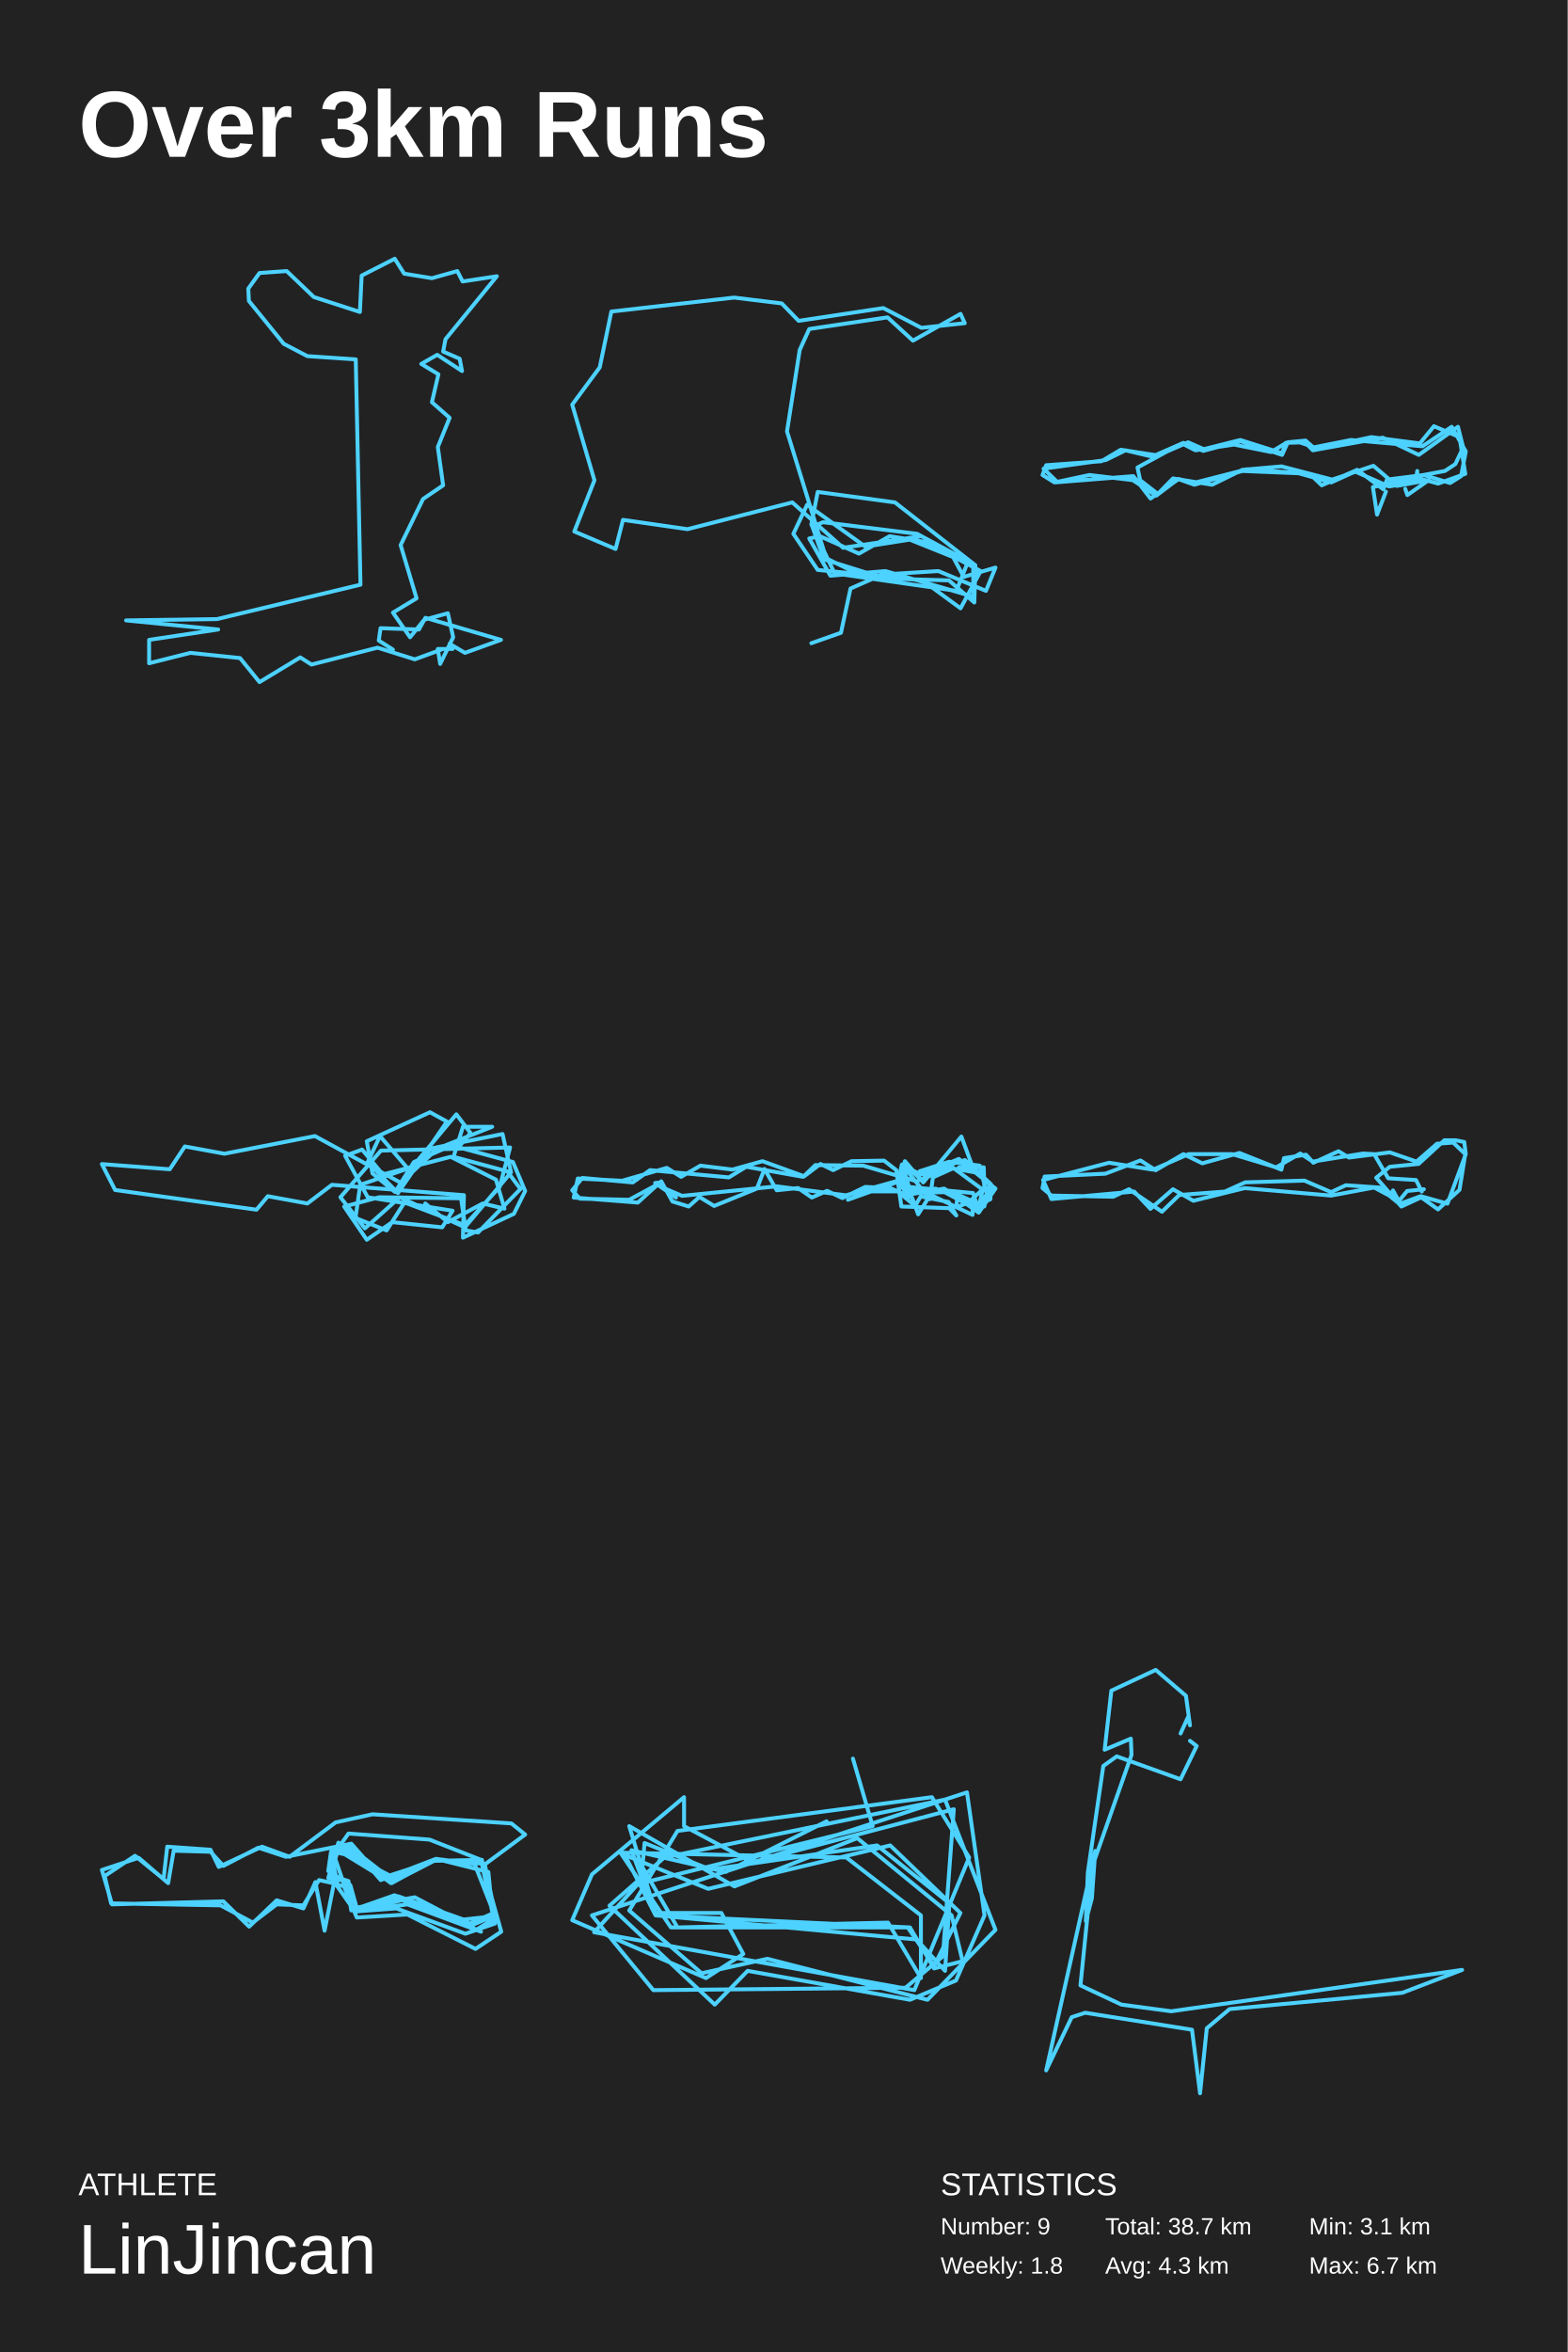
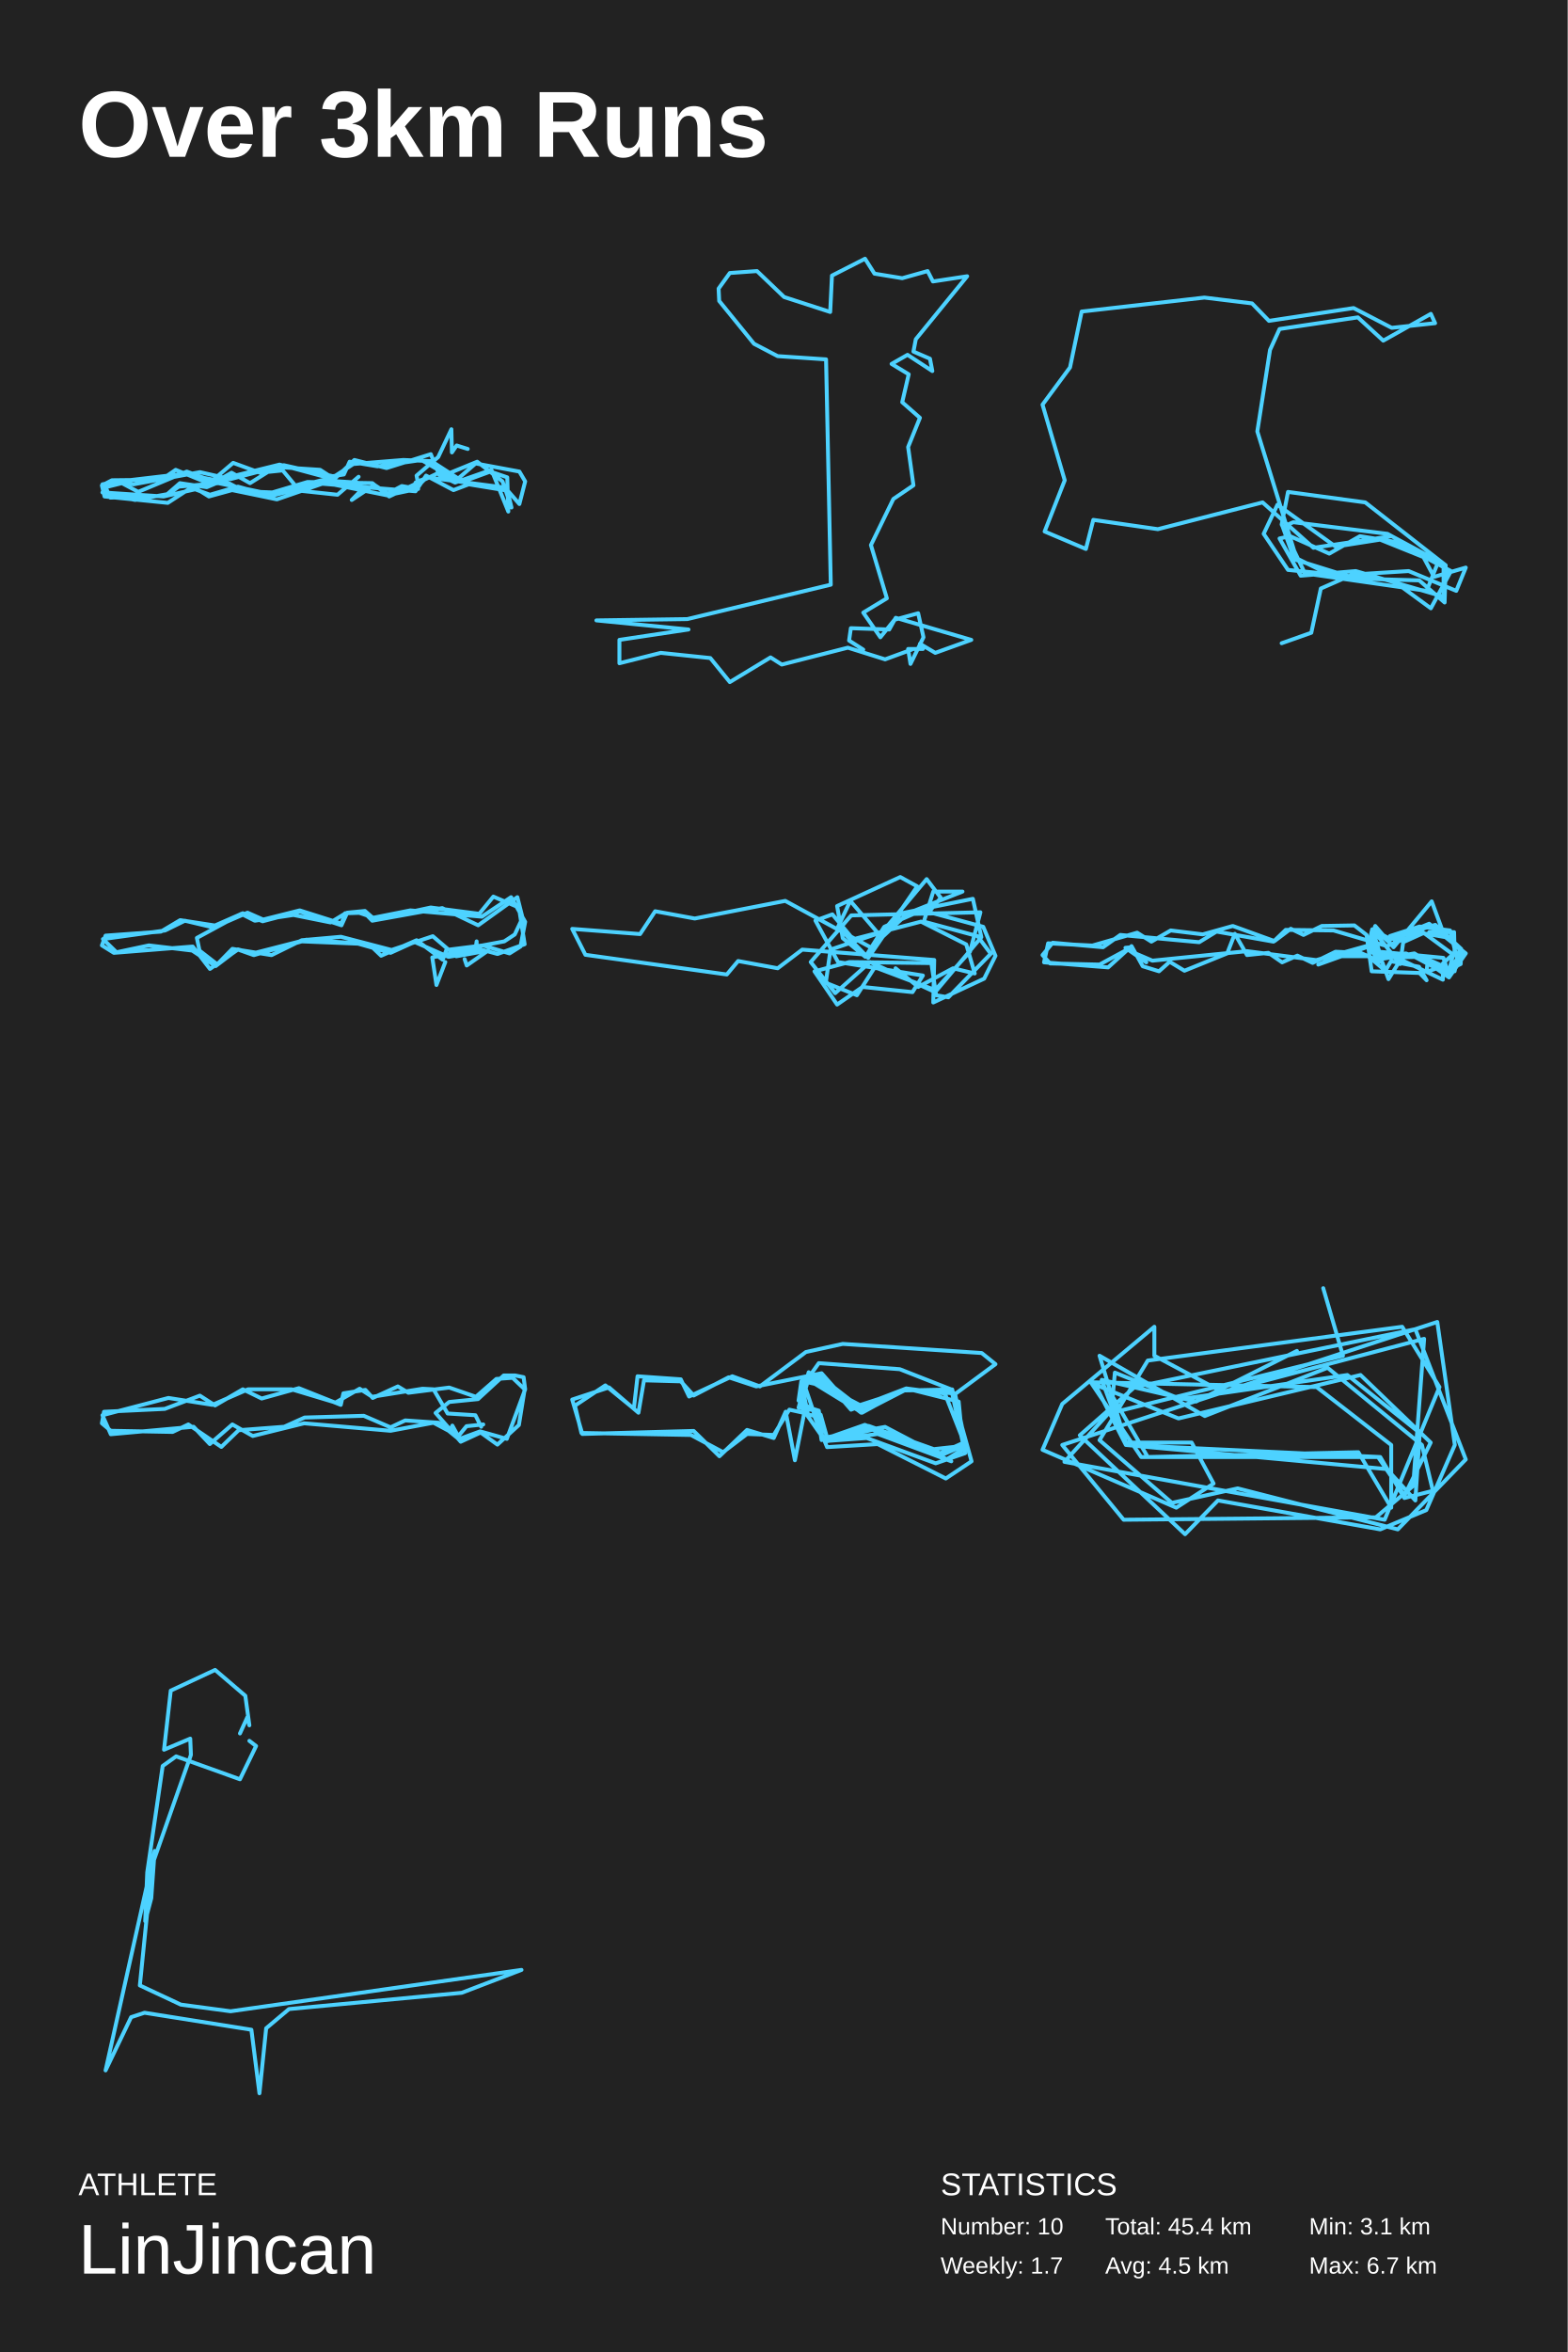
<svg xmlns="http://www.w3.org/2000/svg" baseProfile="full" height="300mm" version="1.1" viewBox="0,0,200,300" width="200mm">
  <defs />
  <rect fill="#222222" height="300" width="200" x="0" y="0" />
  <text fill="#FFFFFF" style="font-size:12px; font-family:Arial; font-weight:bold;" x="10" y="20">Over 3km Runs</text>
  <text fill="#FFFFFF" style="font-size:4px; font-family:Arial" x="10" y="280">ATHLETE</text>
  <text fill="#FFFFFF" style="font-size:9px; font-family:Arial" x="10" y="290">LinJincan</text>
  <text fill="#FFFFFF" style="font-size:4px; font-family:Arial" x="120" y="280">STATISTICS</text>
-   <text fill="#FFFFFF" style="font-size:3px; font-family:Arial" x="120" y="285">Number: 9</text>
-   <text fill="#FFFFFF" style="font-size:3px; font-family:Arial" x="120" y="290">Weekly: 1.8</text>
-   <text fill="#FFFFFF" style="font-size:3px; font-family:Arial" x="141" y="285">Total: 38.7 km</text>
-   <text fill="#FFFFFF" style="font-size:3px; font-family:Arial" x="141" y="290">Avg: 4.3 km</text>
+   <text fill="#FFFFFF" style="font-size:3px; font-family:Arial" x="120" y="285">Number: 10</text>
+   <text fill="#FFFFFF" style="font-size:3px; font-family:Arial" x="120" y="290">Weekly: 1.7</text>
+   <text fill="#FFFFFF" style="font-size:3px; font-family:Arial" x="141" y="285">Total: 45.4 km</text>
+   <text fill="#FFFFFF" style="font-size:3px; font-family:Arial" x="141" y="290">Avg: 4.5 km</text>
  <text fill="#FFFFFF" style="font-size:3px; font-family:Arial" x="167" y="285">Min: 3.1 km</text>
  <text fill="#FFFFFF" style="font-size:3px; font-family:Arial" x="167" y="290">Max: 6.7 km</text>
-   <polyline fill="none" points="56.307,82.859 52.918,84.101 48.172,82.611 39.736,84.764 38.305,83.853 33.108,87.0 30.622,83.936 24.295,83.273 19.023,84.598 19.023,81.617 27.835,80.292 16.085,79.132 27.685,78.966 45.988,74.577 45.386,45.838 39.209,45.424 36.196,43.85 31.752,38.384 31.677,36.81 33.108,34.822 36.573,34.574 40.038,37.887 45.913,39.792 46.139,35.153 50.357,33.0 51.562,34.905 55.102,35.485 58.341,34.574 59.019,35.899 63.388,35.236 56.835,43.27 56.533,44.844 58.642,45.755 58.944,47.328 55.78,45.258 53.746,46.417 55.931,47.743 55.102,51.304 57.362,53.292 55.855,57.019 56.533,61.905 53.972,63.645 51.11,69.525 53.144,76.316 50.131,78.138 52.315,81.285 54.123,79.049 57.136,78.221 57.814,81.285 56.157,84.681 55.855,82.776 57.738,82.776 57.362,82.114 59.32,83.273 63.915,81.617 54.274,78.801 53.445,80.292 48.549,80.126 48.323,81.7 50.131,82.859" stroke="#4dd2ff" stroke-linecap="round" stroke-linejoin="round" stroke-width="0.5" />
-   <polyline fill="none" points="103.51,82.043 107.29,80.707 108.505,75.067 112.555,73.285 119.71,72.84 125.785,75.364 127.0,72.395 122.95,73.582 121.6,71.059 116.065,68.832 110.395,69.723 102.97,64.379 101.215,68.09 104.32,72.692 117.685,74.028 122.545,77.59 125.11,72.84 118.09,69.129 113.5,68.387 109.585,70.614 104.59,68.387 103.24,68.684 105.94,73.434 112.96,72.84 124.165,76.106 124.165,71.949 117.55,68.387 107.56,69.871 101.08,64.082 87.715,67.496 79.48,66.309 78.535,70.02 73.27,67.793 75.835,61.262 73.0,51.613 76.51,46.863 77.995,39.738 93.655,37.957 99.73,38.699 101.89,40.926 112.69,39.293 117.55,41.816 123.085,41.222 122.545,40.035 116.47,43.449 113.23,40.48 103.24,41.965 102.025,44.637 100.405,55.027 105.4,71.207 110.53,73.731 121.06,74.028 124.3,76.848 124.435,72.098 114.175,64.082 104.32,62.746 103.51,66.903 106.48,73.137 122.005,75.364 123.49,71.653 117.01,68.09 104.995,66.606 103.645,67.199 105.13,71.356 113.23,73.879" stroke="#4dd2ff" stroke-linecap="round" stroke-linejoin="round" stroke-width="0.5" />
-   <polyline fill="none" points="179.276,62.343 179.543,63.148 182.273,61.245 178.211,61.977 175.215,59.414 169.954,61.171 163.496,59.488 158.502,59.927 154.64,61.83 149.646,61.025 147.715,63.002 145.451,61.245 145.118,59.634 150.778,56.559 152.509,57.438 157.436,56.705 162.164,57.657 164.095,56.486 166.492,56.413 167.491,57.438 176.413,55.827 181.007,58.023 186.001,54.436 186.667,57.072 185.668,59.195 184.337,60.073 180.808,60.732 180.808,60.073 180.608,61.464 177.212,62.05 172.884,60.146 169.821,61.537 165.693,60.366 158.502,60.073 152.376,61.83 150.312,61.098 147.515,63.221 144.519,61.245 138.993,60.586 134.864,61.464 133.133,59.78 141.057,58.682 143.587,57.438 146.983,58.243 150.978,56.486 153.508,57.511 158.236,56.266 163.562,58.023 164.295,56.413 166.559,56.193 167.557,57.072 172.351,56.12 181.473,56.925 185.202,54.436 187.0,57.584 186.401,60.732 185.002,61.611 181.607,60.586 176.946,61.171 176.48,62.416 173.15,59.927 168.623,61.904 167.091,60.439 159.101,59.854 152.243,61.611 150.379,61.098 146.783,63.587 144.586,60.732 134.531,61.537 133.0,60.586 133.466,59.341 140.524,58.829 142.988,57.364 147.715,58.096 151.577,56.413 153.575,57.291 158.236,56.12 163.562,57.804 164.028,56.486 165.56,56.339 168.157,57.218 174.948,55.754 181.141,56.559 182.938,54.363 186.201,55.754 186.933,60.439 183.471,61.684 180.808,60.952 175.148,62.123 175.681,65.637 176.813,62.709" stroke="#4dd2ff" stroke-linecap="round" stroke-linejoin="round" stroke-width="0.5" />
-   <polyline fill="none" points="54.252,153.504 57.138,155.885 61.588,153.504 64.354,154.166 63.272,150.463 57.499,147.554 48.84,149.802 46.194,146.628 44.029,147.421 46.915,152.711 57.739,154.43 56.416,156.546 50.042,155.885 46.795,158.133 43.909,153.901 48.359,152.711 58.822,152.843 59.423,156.943 60.987,157.207 66.399,151.653 64.715,149.405 57.86,147.554 59.062,143.719 62.791,143.719 55.815,146.496 51.125,150.86 40.18,144.909 28.635,147.157 23.584,146.231 21.659,149.14 13.0,148.479 14.684,151.785 32.724,154.298 34.167,152.579 39.218,153.504 42.345,151.124 59.183,152.446 59.062,157.868 65.557,154.827 67.0,151.917 65.437,148.215 57.619,146.099 52.808,148.215 50.403,152.05 47.517,149.669 46.795,145.57 54.853,141.867 57.018,143.057 50.764,152.182 46.915,148.215 48.479,144.909 52.448,149.537 54.973,146.496 64.114,144.644 65.196,149.537 59.303,156.546 51.004,152.711 46.555,156.678 43.428,152.711 48.599,146.76 65.076,146.363 63.753,151.389 59.303,156.281 51.606,153.372 49.321,156.943 45.352,155.356 45.953,151.124 52.568,148.876 58.22,142.132 60.024,144.512 58.581,146.231" stroke="#4dd2ff" stroke-linecap="round" stroke-linejoin="round" stroke-width="0.5" />
-   <polyline fill="none" points="122.327,148.894 125.507,148.894 125.572,151.534 124.079,152.89 124.079,154.96 118.692,152.391 117.135,154.888 116.356,152.748 113.565,151.534 110.385,151.392 107.464,152.819 105.517,151.891 103.57,152.748 101.817,151.534 99.091,151.82 97.534,149.108 96.56,151.606 91.108,153.818 89.226,152.676 87.863,153.889 85.786,153.247 84.358,150.678 81.373,153.39 73.195,152.748 73.714,150.321 79.361,150.607 85.072,148.965 86.889,150.107 89.356,148.68 93.445,149.179 97.274,148.109 102.596,150.036 104.673,148.466 106.296,149.251 108.632,148.109 112.786,148.037 114.344,149.251 114.993,153.889 121.094,154.103 122.002,155.031 121.029,153.318 117.459,152.605 116.745,153.818 114.538,151.963 110.644,151.963 108.178,153.033 114.538,150.749 115.837,152.391 120.445,151.606 122.132,152.676 122.002,153.961 123.236,153.533 124.858,154.674 127.0,151.606 124.404,149.536 121.548,149.037 119.017,150.178 118.627,152.962 115.707,149.322 114.928,149.465 116.226,151.82 120.25,151.748 124.404,153.889 126.351,152.962 126.416,151.035 123.106,147.966 118.108,149.536 117.784,150.821 115.447,148.109 114.863,149.964 116.161,152.319 119.341,151.606 124.923,153.675 126.026,153.033 126.221,150.963 122.327,147.823 117.459,149.822 115.058,148.537 114.603,150.535 115.966,152.177 121.418,152.034 125.572,153.889 126.221,151.106 124.209,149.179 122.651,144.969 117.849,150.749 115.772,148.894 115.382,149.465 115.966,151.392 124.144,152.177 124.793,154.175 125.377,151.748 121.418,148.822 116.94,150.678 110.125,148.68 104.024,148.608 102.466,150.107 95.197,148.822 92.99,150.178 82.93,149.251 80.724,150.821 74.298,150.25 73.0,151.82 73.974,152.89 80.269,153.033 84.358,150.821 83.579,150.892 86.24,152.748 84.683,151.534 87.019,152.533 99.091,151.32 107.918,152.462 114.279,150.678 116.031,151.891 120.055,151.82 124.469,154.175 125.897,152.319 124.988,148.68 121.094,148.18 117.329,149.393 119.341,149.75" stroke="#4dd2ff" stroke-linecap="round" stroke-linejoin="round" stroke-width="0.5" />
-   <polyline fill="none" points="181.653,151.69 179.515,151.911 178.312,153.38 175.973,151.47 171.696,151.176 169.824,152.058 166.416,150.588 158.864,150.808 156.257,151.984 150.443,152.425 148.238,154.556 144.027,151.69 142.022,152.645 134.136,152.498 133.0,151.543 133.267,150.073 141.02,149.706 145.498,148.016 147.436,149.265 150.978,147.208 153.384,148.383 158.129,147.061 163.475,149.192 163.809,147.722 166.616,147.281 167.552,148.31 170.76,146.84 172.097,147.649 177.309,146.987 180.718,148.163 183.324,145.885 185.396,145.738 186.933,147.208 186.198,151.764 183.458,154.262 181.319,152.719 178.78,153.895 175.572,150.22 177.309,148.824 180.985,148.457 184.26,145.444 185.73,145.444 186.8,145.664 187.0,147.208 184.661,153.527 181.252,152.572 178.646,153.527 177.71,151.837 177.376,152.572 175.304,151.47 169.824,152.498 158.797,151.543 152.248,153.16 149.641,151.69 146.767,154.189 144.696,151.984 134.136,152.939 133.067,150.514 141.488,148.31 147.101,149.192 151.646,147.208 157.193,147.208 162.807,148.898 165.881,147.134 167.485,148.163 173.901,147.134 175.304,147.208 177.109,150.294 180.651,150.514 181.386,151.984" stroke="#4dd2ff" stroke-linecap="round" stroke-linejoin="round" stroke-width="0.5" />
-   <polyline fill="none" points="62.657,244.453 59.135,244.84 50.8,241.872 44.93,243.55 44.461,239.935 41.996,239.161 42.817,235.805 49.978,240.194 55.613,237.096 62.304,238.774 62.891,244.84 60.778,246.131 52.913,242.001 44.93,243.421 42.465,236.192 46.104,236.967 48.57,239.806 55.613,237.096 60.543,237.741 63.126,244.324 60.074,245.615 50.33,242.001 45.635,243.808 44.696,240.452 41.878,238.645 42.23,236.192 44.578,235.547 50.213,239.935 55.613,237.225 61.835,237.741 63.126,243.937 59.957,245.357 50.33,241.743 44.813,243.679 44.226,239.935 41.878,239.548 43.17,235.031 49.861,240.194 55.378,237.354 61.483,237.225 63.009,244.324 59.722,245.744 51.739,242.259 45.283,243.808 42.113,239.29 43.17,235.805 50.096,239.419 54.674,237.612 48.687,239.548 44.813,235.16 36.478,236.838 32.957,235.676 28.496,237.999 26.852,236.192 22.157,236.063 21.452,240.194 17.696,236.967 13.0,238.516 14.291,242.904 28.496,242.517 31.783,245.744 35.304,242.388 38.709,243.421 40.235,240.065 41.409,246.26 42.583,240.323 43.874,240.581 45.517,244.582 51.974,244.195 60.661,248.584 63.948,246.389 61.6,237.999 67.0,233.998 65.239,232.578 47.513,231.416 42.817,232.449 36.948,236.838 33.426,235.547 27.909,238.128 26.852,235.934 21.335,235.547 20.865,239.677 17.226,236.709 13.352,239.29 14.174,242.775 28.143,243.033 32.252,245.228 35.304,242.904 38.709,243.033 40.704,239.806 43.052,240.323 42.348,236.838 44.461,233.869 54.791,234.643 61.365,237.225 63.126,245.357 59.37,246.647 50.565,243.421 45.283,243.808 51.974,242.904 61.365,246.389" stroke="#4dd2ff" stroke-linecap="round" stroke-linejoin="round" stroke-width="0.5" />
-   <polyline fill="none" points="105.456,232.309 92.585,238.769 80.554,236.001 83.632,244.307 116.927,247.383 120.565,251.383 121.124,242.769 111.891,235.385 90.627,238.462 82.233,235.078 81.953,238.154 86.43,245.845 113.29,245.23 117.487,252.306 117.487,244.307 107.974,236.924 79.155,236.308 85.591,245.845 115.808,245.845 119.166,250.768 122.523,243.999 113.57,235.385 90.347,240.923 79.715,236.616 83.632,244.307 116.088,245.845 119.166,251.075 122.803,250.152 121.404,244.307 109.373,234.462 93.705,240.615 80.275,232.924 83.632,243.999 92.026,243.999 94.824,249.229 90.067,252.306 73.0,244.922 75.518,239.077 87.269,229.232 87.269,232.924 95.943,237.539 121.684,230.771 120.285,249.537 115.528,253.536 83.352,253.844 75.518,244.307 123.363,228.617 125.601,244.307 121.964,252.613 116.088,255.075 95.383,251.383 91.187,255.69 77.756,243.076 84.751,236.924 120.565,229.54 127.0,246.153 118.326,255.075 97.902,249.845 89.508,251.691 80.275,243.692 86.43,233.539 118.886,229.232 123.642,236.924 116.648,253.844 75.798,246.461 81.394,240.308 111.332,232.924 108.813,224.31" stroke="#4dd2ff" stroke-linecap="round" stroke-linejoin="round" stroke-width="0.5" />
-   <polyline fill="none" points="150.613,221.105 151.556,219.032 151.813,220.068 151.299,216.299 147.442,213.0 141.784,215.639 140.927,223.178 144.27,221.765 144.356,223.838 139.384,237.974 137.841,253.241 143.07,255.691 149.413,256.539 186.531,251.262 178.902,254.183 156.871,256.257 153.957,258.707 153.099,267.0 152.071,258.895 138.441,256.728 136.726,257.293 133.469,264.079 139.726,236.089 139.298,242.121 138.526,245.042 138.784,238.822 140.755,225.252 142.47,224.026 150.613,226.948 152.671,222.707 151.813,222.047" stroke="#4dd2ff" stroke-linecap="round" stroke-linejoin="round" stroke-width="0.5" />
+   <polyline fill="none" points="45.75,60.813 43.06,63.106 38.218,62.588 36.066,60 33.174,60.296 29.745,59.039 27.055,61.331 23.827,60.148 17.64,62.736 15.555,61.627 13.471,62.144 14.076,63.475 21.137,63.253 22.818,62.07 27.862,61.627 34.25,62.958 39.227,61.479 47.498,61.627 49.65,63.327 55.837,60.37 59.334,61.331 62.562,60.148 64.714,60.887 64.848,65.25 62.696,59.926 58.056,61.553 56.039,60.592 54.963,57.93 49.314,59.704 45.212,58.669 42.656,61.109 40.841,59.926 35.192,59.556 31.897,61.627 29.543,60.296 26.92,61.775 22.415,59.926 20.599,61.183 14.278,61.257 13.0,61.923 13.336,63.327 21.406,64.141 24.365,62.218 26.786,63.106 30.35,62.07 34.587,63.253 41.311,61.553 49.381,63.18 52.878,62.44 54.425,60.887 64.646,62.218 65.252,64.732 64.108,61.405 60.88,58.891 56.913,60.518 53.752,58.669 48.171,59.482 44.606,58.891 43.867,60.518 42.455,60.739 36.2,59.335 29.408,61.109 25.508,60.222 17.035,61.775 14.143,61.331 13.067,62.81 20.868,63.327 25.105,62.366 26.651,63.327 29.61,62.514 35.326,63.697 41.11,61.701 53.012,62.662 54.357,60.665 57.854,62.514 59.804,61.775 64.781,62.588 66.26,64.289 67.0,61.405 66.26,60.148 60.679,59.113 58.46,61.035 55.03,58.817 51.466,58.669 45.077,59.187 42.253,61.035 35.663,59.261 27.593,61.257 23.356,60.444 14.547,61.479 13.067,61.775 13.202,62.884 17.237,63.771 21.339,63.032 22.953,61.627 26.382,62.144 28.467,61.257 31.157,62.662 34.721,62.81 41.042,61.257 45.548,61.553 45.884,62.736 44.875,63.771 47.767,61.849 49.448,62.958 51.264,61.996 53.349,62.366 53.012,61.553 54.492,60.961 53.281,61.405 53.147,60.665 55.904,58.299 57.585,54.75 57.653,57.708 58.258,56.821 59.67,57.264" stroke="#4dd2ff" stroke-linecap="round" stroke-linejoin="round" stroke-width="0.5" />
+   <polyline fill="none" points="116.307,82.859 112.918,84.101 108.172,82.611 99.736,84.764 98.305,83.853 93.108,87.0 90.622,83.936 84.295,83.273 79.023,84.598 79.023,81.617 87.835,80.292 76.085,79.132 87.685,78.966 105.988,74.577 105.386,45.838 99.209,45.424 96.196,43.85 91.752,38.384 91.677,36.81 93.108,34.822 96.573,34.574 100.038,37.887 105.913,39.792 106.139,35.153 110.357,33.0 111.562,34.905 115.102,35.485 118.341,34.574 119.019,35.899 123.388,35.236 116.835,43.27 116.533,44.844 118.642,45.755 118.944,47.328 115.78,45.258 113.746,46.417 115.931,47.743 115.102,51.304 117.362,53.292 115.855,57.019 116.533,61.905 113.972,63.645 111.11,69.525 113.144,76.316 110.131,78.138 112.315,81.285 114.123,79.049 117.136,78.221 117.814,81.285 116.157,84.681 115.855,82.776 117.738,82.776 117.362,82.114 119.32,83.273 123.915,81.617 114.274,78.801 113.445,80.292 108.549,80.126 108.323,81.7 110.131,82.859" stroke="#4dd2ff" stroke-linecap="round" stroke-linejoin="round" stroke-width="0.5" />
+   <polyline fill="none" points="163.51,82.043 167.29,80.707 168.505,75.067 172.555,73.285 179.71,72.84 185.785,75.364 187.0,72.395 182.95,73.582 181.6,71.059 176.065,68.832 170.395,69.723 162.97,64.379 161.215,68.09 164.32,72.692 177.685,74.028 182.545,77.59 185.11,72.84 178.09,69.129 173.5,68.387 169.585,70.614 164.59,68.387 163.24,68.684 165.94,73.434 172.96,72.84 184.165,76.106 184.165,71.949 177.55,68.387 167.56,69.871 161.08,64.082 147.715,67.496 139.48,66.309 138.535,70.02 133.27,67.793 135.835,61.262 133.0,51.613 136.51,46.863 137.995,39.738 153.655,37.957 159.73,38.699 161.89,40.926 172.69,39.293 177.55,41.816 183.085,41.222 182.545,40.035 176.47,43.449 173.23,40.48 163.24,41.965 162.025,44.637 160.405,55.027 165.4,71.207 170.53,73.731 181.06,74.028 184.3,76.848 184.435,72.098 174.175,64.082 164.32,62.746 163.51,66.903 166.48,73.137 182.005,75.364 183.49,71.653 177.01,68.09 164.995,66.606 163.645,67.199 165.13,71.356 173.23,73.879" stroke="#4dd2ff" stroke-linecap="round" stroke-linejoin="round" stroke-width="0.5" />
+   <polyline fill="none" points="59.276,122.343 59.543,123.148 62.273,121.245 58.211,121.977 55.215,119.414 49.954,121.171 43.496,119.488 38.502,119.927 34.64,121.83 29.646,121.025 27.715,123.002 25.451,121.245 25.118,119.634 30.778,116.559 32.509,117.438 37.436,116.705 42.164,117.657 44.095,116.486 46.492,116.413 47.491,117.438 56.413,115.827 61.007,118.023 66.001,114.436 66.667,117.072 65.668,119.195 64.337,120.073 60.808,120.732 60.808,120.073 60.608,121.464 57.212,122.05 52.884,120.146 49.821,121.537 45.693,120.366 38.502,120.073 32.376,121.83 30.312,121.098 27.515,123.221 24.519,121.245 18.993,120.586 14.864,121.464 13.133,119.78 21.057,118.682 23.587,117.438 26.983,118.243 30.978,116.486 33.508,117.511 38.236,116.266 43.562,118.023 44.295,116.413 46.559,116.193 47.557,117.072 52.351,116.12 61.473,116.925 65.202,114.436 67.0,117.584 66.401,120.732 65.002,121.611 61.607,120.586 56.946,121.171 56.48,122.416 53.15,119.927 48.623,121.904 47.091,120.439 39.101,119.854 32.243,121.611 30.379,121.098 26.783,123.587 24.586,120.732 14.531,121.537 13.0,120.586 13.466,119.341 20.524,118.829 22.988,117.364 27.715,118.096 31.577,116.413 33.575,117.291 38.236,116.12 43.562,117.804 44.028,116.486 45.56,116.339 48.157,117.218 54.948,115.754 61.141,116.559 62.938,114.363 66.201,115.754 66.933,120.439 63.471,121.684 60.808,120.952 55.148,122.123 55.681,125.637 56.813,122.709" stroke="#4dd2ff" stroke-linecap="round" stroke-linejoin="round" stroke-width="0.5" />
+   <polyline fill="none" points="114.252,123.504 117.138,125.885 121.588,123.504 124.354,124.166 123.272,120.463 117.499,117.554 108.84,119.802 106.194,116.628 104.029,117.421 106.915,122.711 117.739,124.43 116.416,126.546 110.042,125.885 106.795,128.133 103.909,123.901 108.359,122.711 118.822,122.843 119.423,126.943 120.987,127.207 126.399,121.653 124.715,119.405 117.86,117.554 119.062,113.719 122.791,113.719 115.815,116.496 111.125,120.86 100.18,114.909 88.635,117.157 83.584,116.231 81.659,119.14 73.0,118.479 74.684,121.785 92.724,124.298 94.167,122.579 99.218,123.504 102.345,121.124 119.183,122.446 119.062,127.868 125.557,124.827 127.0,121.917 125.437,118.215 117.619,116.099 112.808,118.215 110.403,122.05 107.517,119.669 106.795,115.57 114.853,111.867 117.018,113.057 110.764,122.182 106.915,118.215 108.479,114.909 112.448,119.537 114.973,116.496 124.114,114.644 125.196,119.537 119.303,126.546 111.004,122.711 106.555,126.678 103.428,122.711 108.599,116.76 125.076,116.363 123.753,121.389 119.303,126.281 111.606,123.372 109.321,126.943 105.352,125.356 105.953,121.124 112.568,118.876 118.22,112.132 120.024,114.512 118.581,116.231" stroke="#4dd2ff" stroke-linecap="round" stroke-linejoin="round" stroke-width="0.5" />
+   <polyline fill="none" points="182.327,118.894 185.507,118.894 185.572,121.534 184.079,122.89 184.079,124.96 178.692,122.391 177.135,124.888 176.356,122.748 173.565,121.534 170.385,121.392 167.464,122.819 165.517,121.891 163.57,122.748 161.817,121.534 159.091,121.82 157.534,119.108 156.56,121.606 151.108,123.818 149.226,122.676 147.863,123.889 145.786,123.247 144.358,120.678 141.373,123.39 133.195,122.748 133.714,120.321 139.361,120.607 145.072,118.965 146.889,120.107 149.356,118.68 153.445,119.179 157.274,118.109 162.596,120.036 164.673,118.466 166.296,119.251 168.632,118.109 172.786,118.037 174.344,119.251 174.993,123.889 181.094,124.103 182.002,125.031 181.029,123.318 177.459,122.605 176.745,123.818 174.538,121.963 170.644,121.963 168.178,123.033 174.538,120.749 175.837,122.391 180.445,121.606 182.132,122.676 182.002,123.961 183.236,123.533 184.858,124.674 187.0,121.606 184.404,119.536 181.548,119.037 179.017,120.178 178.627,122.962 175.707,119.322 174.928,119.465 176.226,121.82 180.25,121.748 184.404,123.889 186.351,122.962 186.416,121.035 183.106,117.966 178.108,119.536 177.784,120.821 175.447,118.109 174.863,119.964 176.161,122.319 179.341,121.606 184.923,123.675 186.026,123.033 186.221,120.963 182.327,117.823 177.459,119.822 175.058,118.537 174.603,120.535 175.966,122.177 181.418,122.034 185.572,123.889 186.221,121.106 184.209,119.179 182.651,114.969 177.849,120.749 175.772,118.894 175.382,119.465 175.966,121.392 184.144,122.177 184.793,124.175 185.377,121.748 181.418,118.822 176.94,120.678 170.125,118.68 164.024,118.608 162.466,120.107 155.197,118.822 152.99,120.178 142.93,119.251 140.724,120.821 134.298,120.25 133.0,121.82 133.974,122.89 140.269,123.033 144.358,120.821 143.579,120.892 146.24,122.748 144.683,121.534 147.019,122.533 159.091,121.32 167.918,122.462 174.279,120.678 176.031,121.891 180.055,121.82 184.469,124.175 185.897,122.319 184.988,118.68 181.094,118.18 177.329,119.393 179.341,119.75" stroke="#4dd2ff" stroke-linecap="round" stroke-linejoin="round" stroke-width="0.5" />
+   <polyline fill="none" points="61.653,181.69 59.515,181.911 58.312,183.38 55.973,181.47 51.696,181.176 49.824,182.058 46.416,180.588 38.864,180.808 36.257,181.984 30.443,182.425 28.238,184.556 24.027,181.69 22.022,182.645 14.136,182.498 13.0,181.543 13.267,180.073 21.02,179.706 25.498,178.016 27.436,179.265 30.978,177.208 33.384,178.383 38.129,177.061 43.475,179.192 43.809,177.722 46.616,177.281 47.552,178.31 50.76,176.84 52.097,177.649 57.309,176.987 60.718,178.163 63.324,175.885 65.396,175.738 66.933,177.208 66.198,181.764 63.458,184.262 61.319,182.719 58.78,183.895 55.572,180.22 57.309,178.824 60.985,178.457 64.26,175.444 65.73,175.444 66.8,175.664 67.0,177.208 64.661,183.527 61.252,182.572 58.646,183.527 57.71,181.837 57.376,182.572 55.304,181.47 49.824,182.498 38.797,181.543 32.248,183.16 29.641,181.69 26.767,184.189 24.696,181.984 14.136,182.939 13.067,180.514 21.488,178.31 27.101,179.192 31.646,177.208 37.193,177.208 42.807,178.898 45.881,177.134 47.485,178.163 53.901,177.134 55.304,177.208 57.109,180.294 60.651,180.514 61.386,181.984" stroke="#4dd2ff" stroke-linecap="round" stroke-linejoin="round" stroke-width="0.5" />
+   <polyline fill="none" points="122.657,184.453 119.135,184.84 110.8,181.872 104.93,183.55 104.461,179.935 101.996,179.161 102.817,175.805 109.978,180.194 115.613,177.096 122.304,178.774 122.891,184.84 120.778,186.131 112.913,182.001 104.93,183.421 102.465,176.192 106.104,176.967 108.57,179.806 115.613,177.096 120.543,177.741 123.126,184.324 120.074,185.615 110.33,182.001 105.635,183.808 104.696,180.452 101.878,178.645 102.23,176.192 104.578,175.547 110.213,179.935 115.613,177.225 121.835,177.741 123.126,183.937 119.957,185.357 110.33,181.743 104.813,183.679 104.226,179.935 101.878,179.548 103.17,175.031 109.861,180.194 115.378,177.354 121.483,177.225 123.009,184.324 119.722,185.744 111.739,182.259 105.283,183.808 102.113,179.29 103.17,175.805 110.096,179.419 114.674,177.612 108.687,179.548 104.813,175.16 96.478,176.838 92.957,175.676 88.496,177.999 86.852,176.192 82.157,176.063 81.452,180.194 77.696,176.967 73.0,178.516 74.291,182.904 88.496,182.517 91.783,185.744 95.304,182.388 98.709,183.421 100.235,180.065 101.409,186.26 102.583,180.323 103.874,180.581 105.517,184.582 111.974,184.195 120.661,188.584 123.948,186.389 121.6,177.999 127.0,173.998 125.239,172.578 107.513,171.416 102.817,172.449 96.948,176.838 93.426,175.547 87.909,178.128 86.852,175.934 81.335,175.547 80.865,179.677 77.226,176.709 73.352,179.29 74.174,182.775 88.143,183.033 92.252,185.228 95.304,182.904 98.709,183.033 100.704,179.806 103.052,180.323 102.348,176.838 104.461,173.869 114.791,174.643 121.365,177.225 123.126,185.357 119.37,186.647 110.565,183.421 105.283,183.808 111.974,182.904 121.365,186.389" stroke="#4dd2ff" stroke-linecap="round" stroke-linejoin="round" stroke-width="0.5" />
+   <polyline fill="none" points="165.456,172.309 152.585,178.769 140.554,176.001 143.632,184.307 176.927,187.383 180.565,191.383 181.124,182.769 171.891,175.385 150.627,178.462 142.233,175.078 141.953,178.154 146.43,185.845 173.29,185.23 177.487,192.306 177.487,184.307 167.974,176.924 139.155,176.308 145.591,185.845 175.808,185.845 179.166,190.768 182.523,183.999 173.57,175.385 150.347,180.923 139.715,176.616 143.632,184.307 176.088,185.845 179.166,191.075 182.803,190.152 181.404,184.307 169.373,174.462 153.705,180.615 140.275,172.924 143.632,183.999 152.026,183.999 154.824,189.229 150.067,192.306 133.0,184.922 135.518,179.077 147.269,169.232 147.269,172.924 155.943,177.539 181.684,170.771 180.285,189.537 175.528,193.536 143.352,193.844 135.518,184.307 183.363,168.617 185.601,184.307 181.964,192.613 176.088,195.075 155.383,191.383 151.187,195.69 137.756,183.076 144.751,176.924 180.565,169.54 187.0,186.153 178.326,195.075 157.902,189.845 149.508,191.691 140.275,183.692 146.43,173.539 178.886,169.232 183.642,176.924 176.648,193.844 135.798,186.461 141.394,180.308 171.332,172.924 168.813,164.31" stroke="#4dd2ff" stroke-linecap="round" stroke-linejoin="round" stroke-width="0.5" />
+   <polyline fill="none" points="30.613,221.105 31.556,219.032 31.813,220.068 31.299,216.299 27.442,213.0 21.784,215.639 20.927,223.178 24.27,221.765 24.356,223.838 19.384,237.974 17.841,253.241 23.07,255.691 29.413,256.539 66.531,251.262 58.902,254.183 36.871,256.257 33.957,258.707 33.099,267.0 32.071,258.895 18.441,256.728 16.726,257.293 13.469,264.079 19.726,236.089 19.298,242.121 18.526,245.042 18.784,238.822 20.755,225.252 22.47,224.026 30.613,226.948 32.671,222.707 31.813,222.047" stroke="#4dd2ff" stroke-linecap="round" stroke-linejoin="round" stroke-width="0.5" />
</svg>
